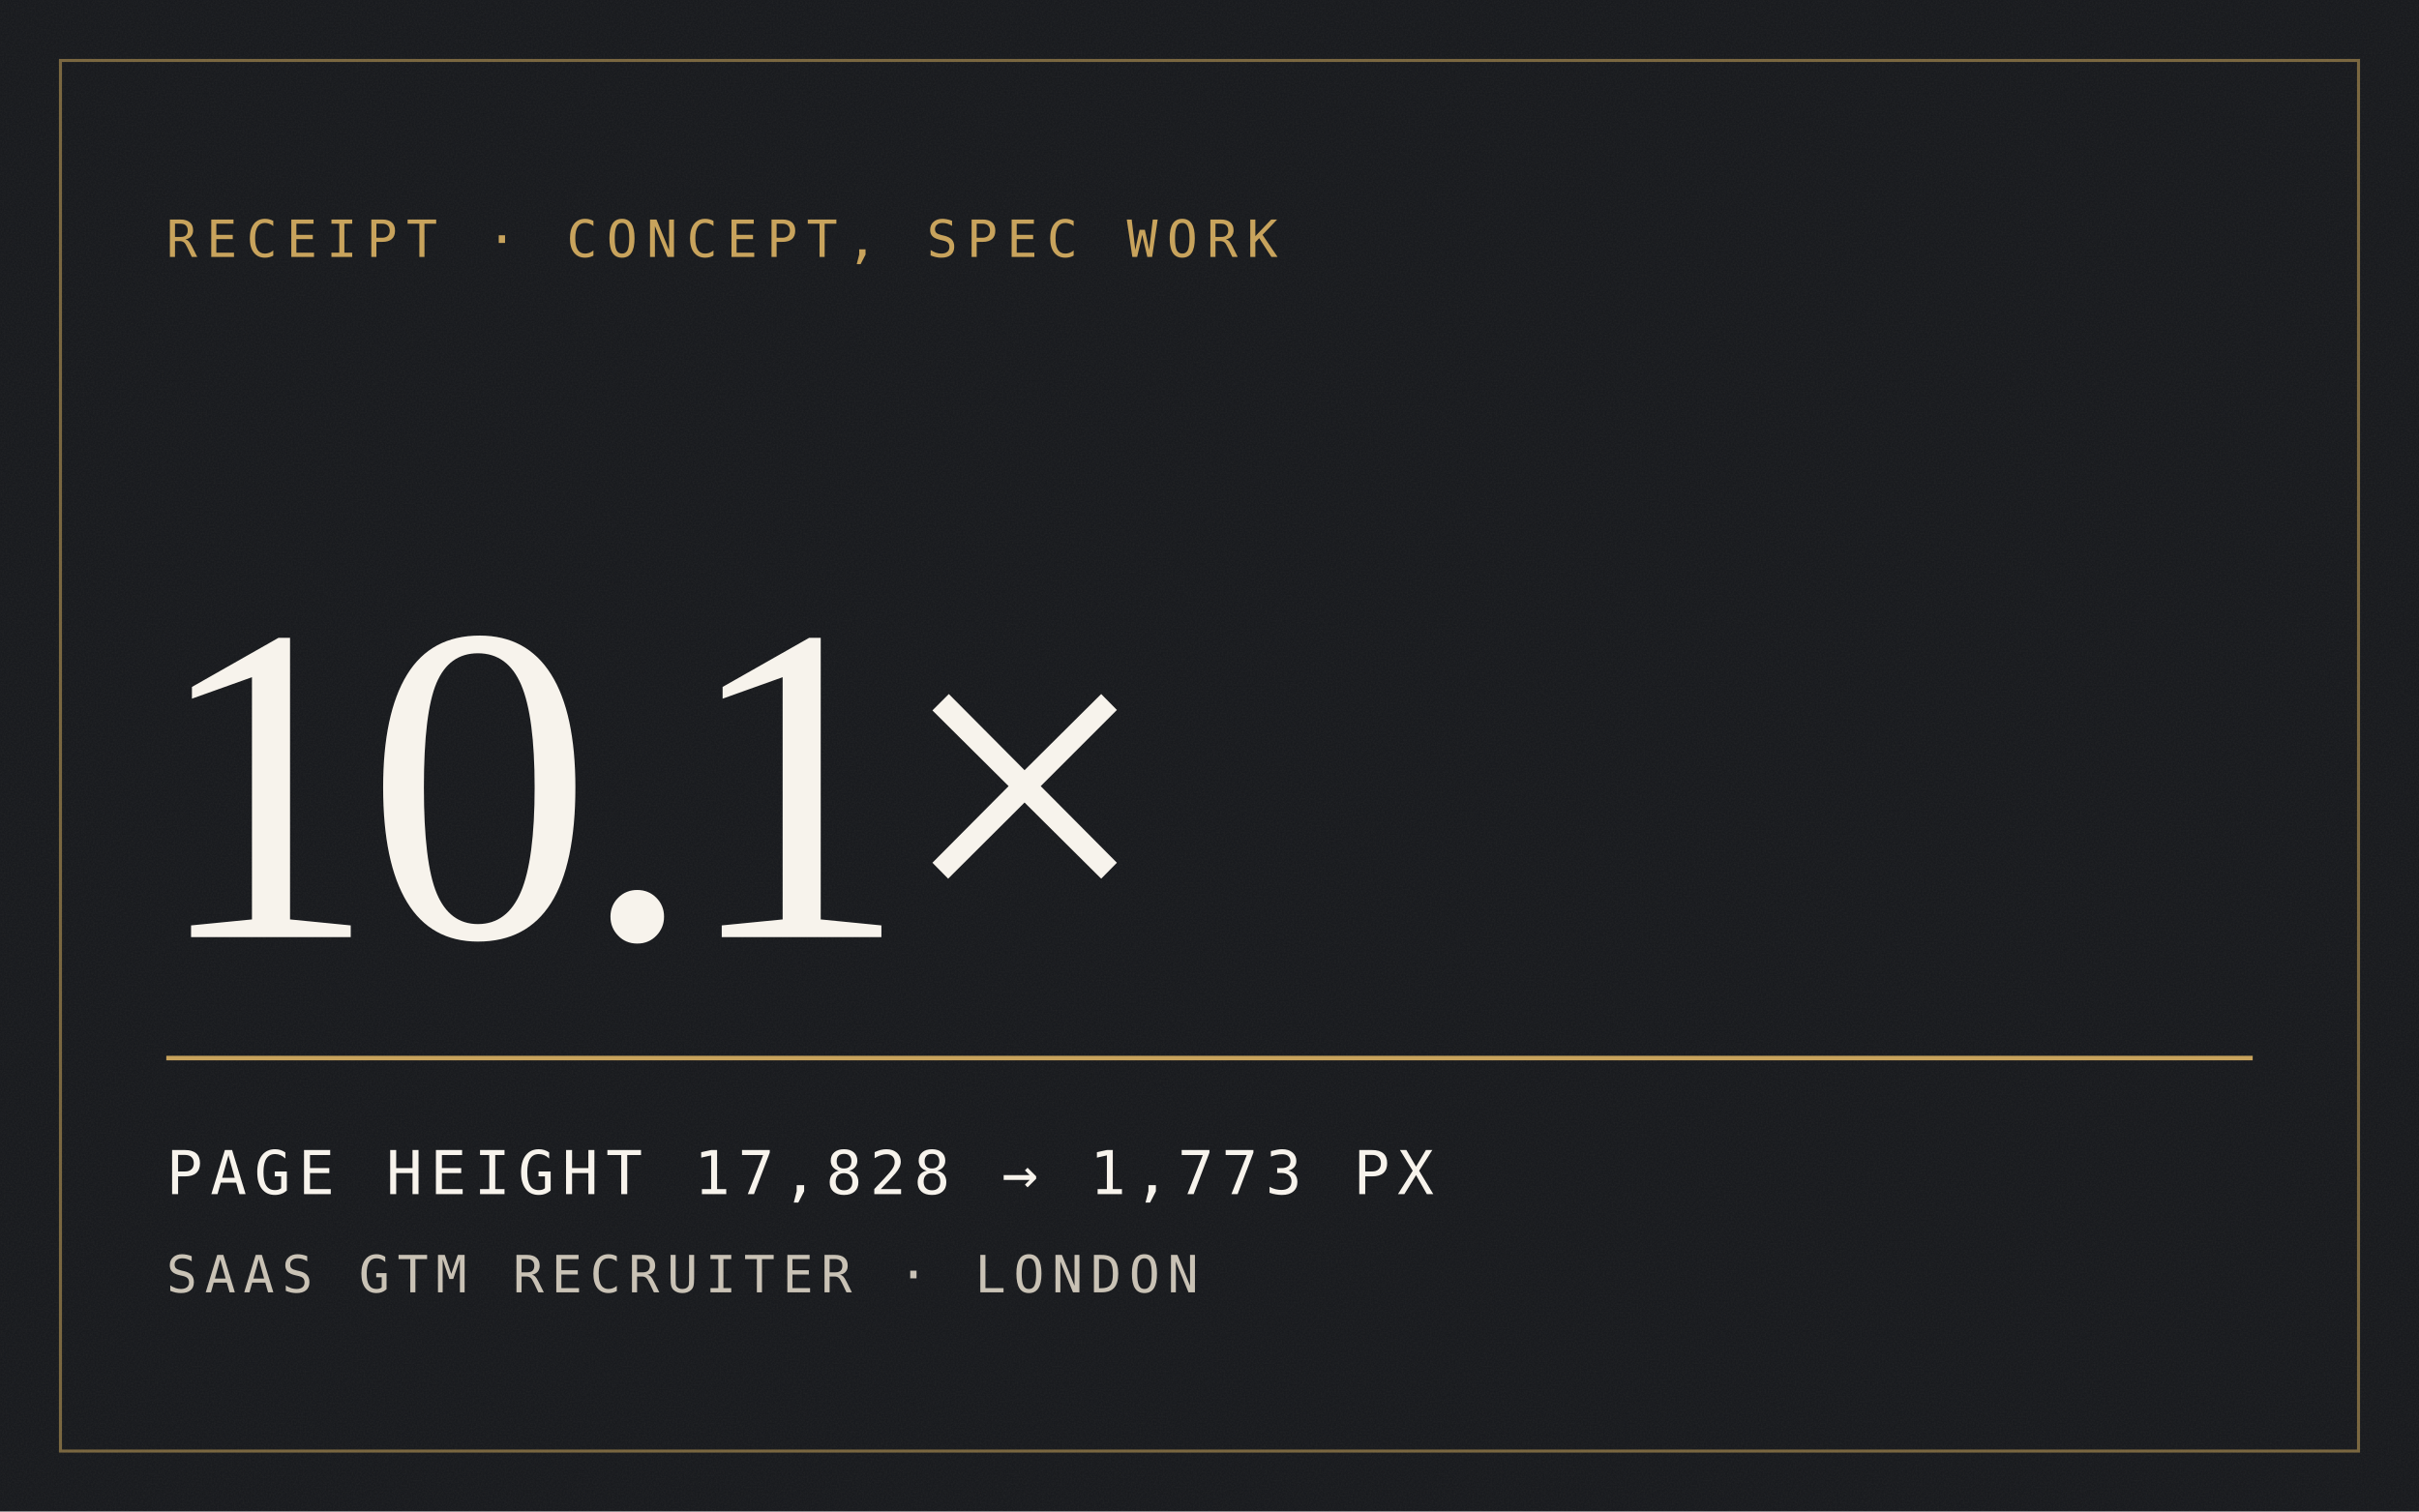
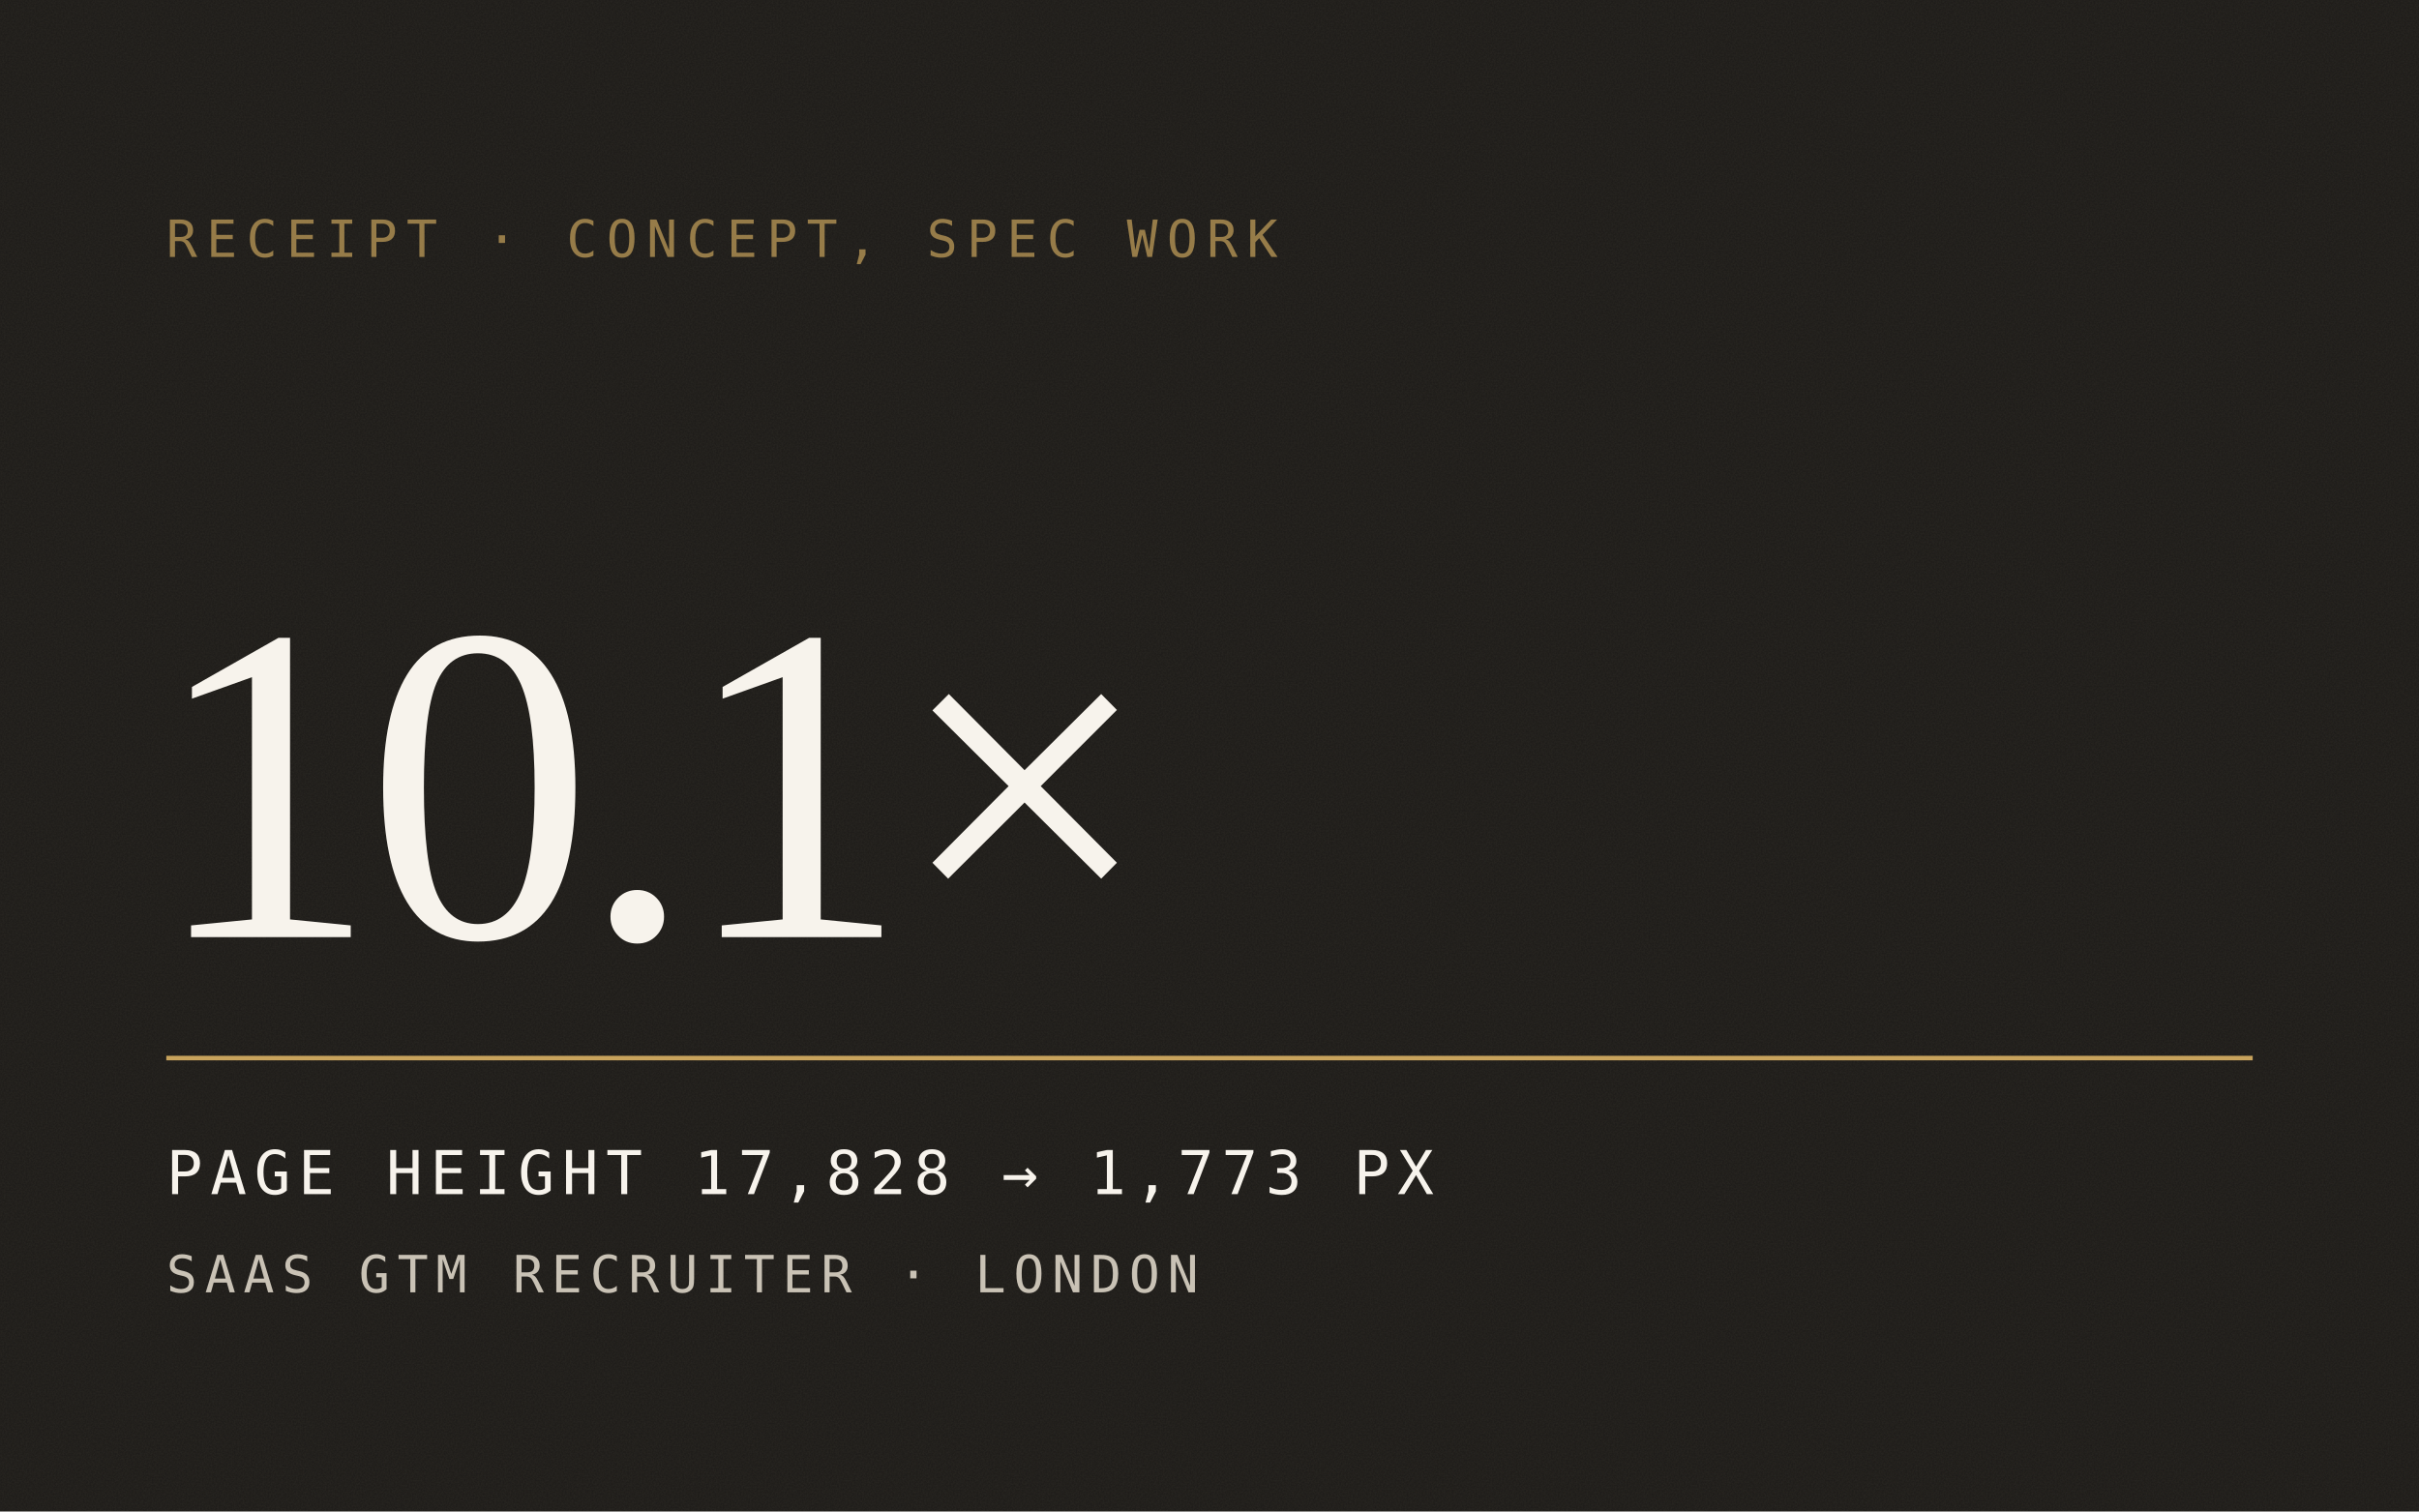
<svg xmlns="http://www.w3.org/2000/svg" viewBox="0 0 1600 1000" width="1600" height="1000">
  <filter id="g">
    <feTurbulence type="fractalNoise" baseFrequency=".9" numOctaves="2" stitchTiles="stitch" />
    <feColorMatrix values="0 0 0 0 .5 0 0 0 0 .45 0 0 0 0 .35 0 0 0 .07 0" />
  </filter>
-   <rect width="1600" height="1000" fill="#16181c" />
+   <rect width="1600" height="1000" fill="#1d1b18" />
  <rect width="1600" height="1000" filter="url(#g)" />
-   <rect x="40" y="40" width="1520" height="920" fill="none" stroke="#c8a35c" stroke-opacity=".55" stroke-width="2" />
-   <text x="110" y="170" font-family="'JetBrains Mono',ui-monospace,Menlo,monospace" font-size="34" letter-spacing="6" fill="#c8a35c">RECEIPT · CONCEPT, SPEC WORK</text>
+   <text x="110" y="170" font-family="'JetBrains Mono',ui-monospace,Menlo,monospace" font-size="34" letter-spacing="6" fill="#c8a35c" fill-opacity=".7">RECEIPT · CONCEPT, SPEC WORK</text>
  <text x="100" y="620" font-family="Newsreader,Georgia,'Times New Roman',serif" font-size="300" letter-spacing="-8" fill="#f7f3ec">10.1×</text>
  <line x1="110" y1="700" x2="1490" y2="700" stroke="#c8a35c" stroke-width="3" />
  <text x="110" y="790" font-family="'JetBrains Mono',ui-monospace,Menlo,monospace" font-size="40" letter-spacing="5" fill="#f7f3ec">PAGE HEIGHT 17,828 → 1,773 PX</text>
  <text x="110" y="855" font-family="'JetBrains Mono',ui-monospace,Menlo,monospace" font-size="34" letter-spacing="5" fill="#c9c2b5">SAAS GTM RECRUITER · LONDON</text>
</svg>
